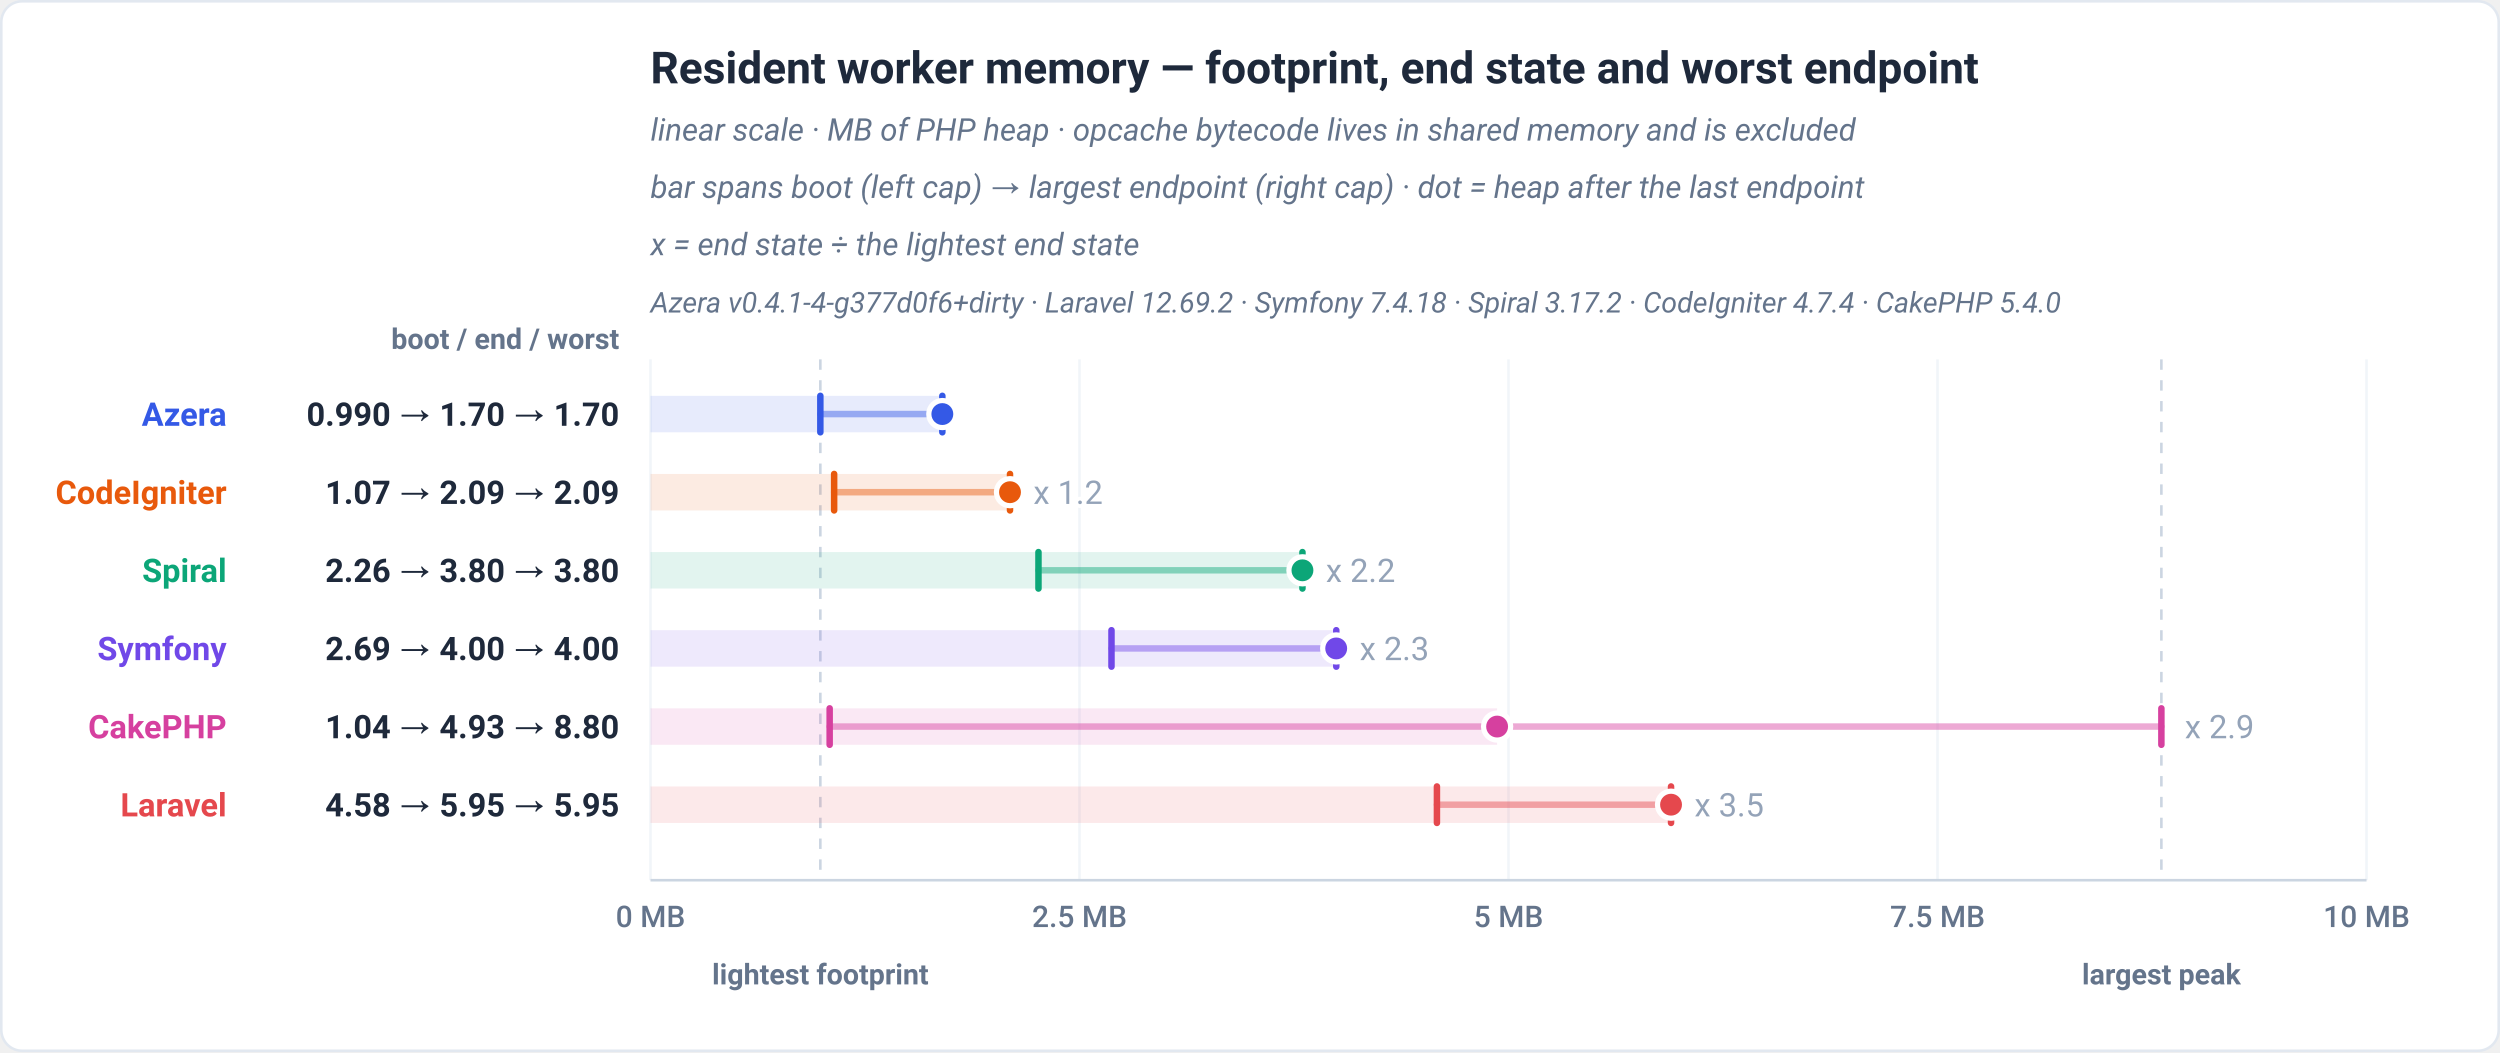
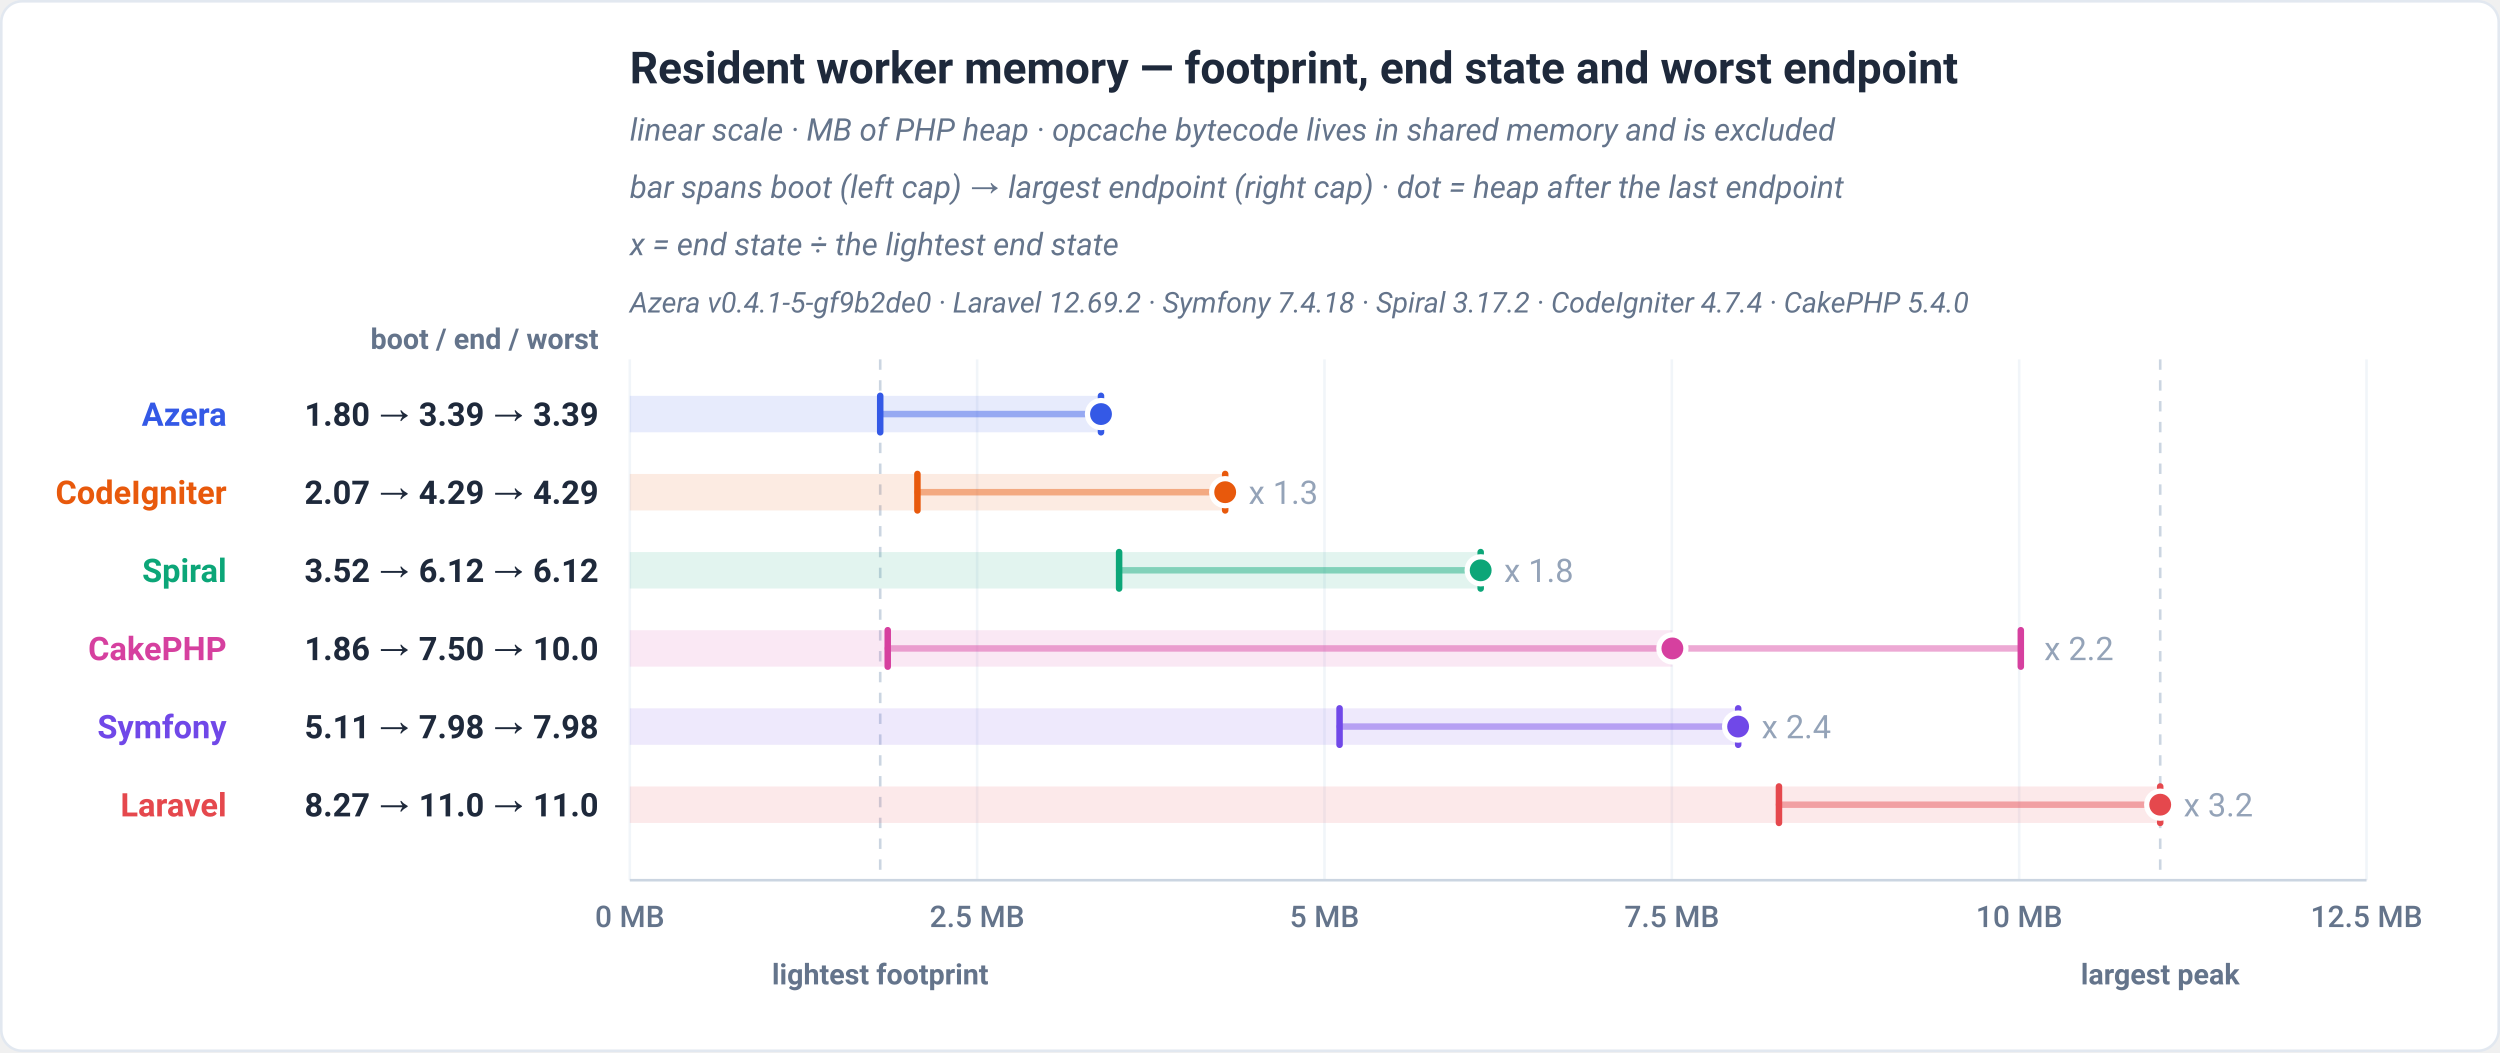
<svg xmlns="http://www.w3.org/2000/svg" viewBox="0 0 960 404" width="960" height="404" role="img" font-family="-apple-system,BlinkMacSystemFont,'Segoe UI',Roboto,Helvetica,Arial,sans-serif">
  <rect x="0.5" y="0.5" width="959" height="403" rx="8" fill="#ffffff" stroke="#e2e8f0" />
-   <text x="249.79" y="32" font-family="-apple-system,BlinkMacSystemFont,'Segoe UI',Roboto,Helvetica,Arial,sans-serif" font-size="17" font-weight="700" fill="#1e293b" text-anchor="start">Resident worker memory — footprint, end state and worst endpoint</text>
-   <text x="249.79" y="54" font-family="-apple-system,BlinkMacSystemFont,'Segoe UI',Roboto,Helvetica,Arial,sans-serif" font-size="12" font-weight="400" fill="#64748b" text-anchor="start" font-style="italic">linear scale · MB of PHP heap · opcache bytecode lives in shared memory and is excluded</text>
-   <text x="249.79" y="76" font-family="-apple-system,BlinkMacSystemFont,'Segoe UI',Roboto,Helvetica,Arial,sans-serif" font-size="12" font-weight="400" fill="#64748b" text-anchor="start" font-style="italic">bar spans boot (left cap) → largest endpoint (right cap) · dot = heap after the last endpoint</text>
-   <text x="249.79" y="98" font-family="-apple-system,BlinkMacSystemFont,'Segoe UI',Roboto,Helvetica,Arial,sans-serif" font-size="12" font-weight="400" fill="#64748b" text-anchor="start" font-style="italic">x = end state ÷ the lightest end state</text>
-   <text x="249.79" y="120" font-family="-apple-system,BlinkMacSystemFont,'Segoe UI',Roboto,Helvetica,Arial,sans-serif" font-size="11" font-weight="400" fill="#64748b" text-anchor="start" font-style="italic">Azera v0.4.1-4-g377d0f6+dirty · Laravel 12.69.2 · Symfony 7.4.18 · Spiral 3.17.2 · CodeIgniter 4.7.4 · CakePHP 5.4.0</text>
-   <text x="237.79" y="134" font-family="-apple-system,BlinkMacSystemFont,'Segoe UI',Roboto,Helvetica,Arial,sans-serif" font-size="11" font-weight="600" fill="#64748b" text-anchor="end">boot / end / worst</text>
-   <line x1="249.79" y1="138" x2="249.79" y2="338" stroke="#f1f5f9" stroke-width="1" />
-   <text x="249.79" y="356" font-family="-apple-system,BlinkMacSystemFont,'Segoe UI',Roboto,Helvetica,Arial,sans-serif" font-size="11.5" font-weight="500" fill="#64748b" text-anchor="middle">0 MB</text>
-   <line x1="414.53" y1="138" x2="414.53" y2="338" stroke="#f1f5f9" stroke-width="1" />
-   <text x="414.53" y="356" font-family="-apple-system,BlinkMacSystemFont,'Segoe UI',Roboto,Helvetica,Arial,sans-serif" font-size="11.5" font-weight="500" fill="#64748b" text-anchor="middle">2.5 MB</text>
-   <line x1="579.27" y1="138" x2="579.27" y2="338" stroke="#f1f5f9" stroke-width="1" />
-   <text x="579.27" y="356" font-family="-apple-system,BlinkMacSystemFont,'Segoe UI',Roboto,Helvetica,Arial,sans-serif" font-size="11.5" font-weight="500" fill="#64748b" text-anchor="middle">5 MB</text>
-   <line x1="744.01" y1="138" x2="744.01" y2="338" stroke="#f1f5f9" stroke-width="1" />
-   <text x="744.01" y="356" font-family="-apple-system,BlinkMacSystemFont,'Segoe UI',Roboto,Helvetica,Arial,sans-serif" font-size="11.5" font-weight="500" fill="#64748b" text-anchor="middle">7.5 MB</text>
+   <text x="241.84" y="32" font-family="-apple-system,BlinkMacSystemFont,'Segoe UI',Roboto,Helvetica,Arial,sans-serif" font-size="17" font-weight="700" fill="#1e293b" text-anchor="start">Resident worker memory — footprint, end state and worst endpoint</text>
+   <text x="241.84" y="54" font-family="-apple-system,BlinkMacSystemFont,'Segoe UI',Roboto,Helvetica,Arial,sans-serif" font-size="12" font-weight="400" fill="#64748b" text-anchor="start" font-style="italic">linear scale · MB of PHP heap · opcache bytecode lives in shared memory and is excluded</text>
+   <text x="241.84" y="76" font-family="-apple-system,BlinkMacSystemFont,'Segoe UI',Roboto,Helvetica,Arial,sans-serif" font-size="12" font-weight="400" fill="#64748b" text-anchor="start" font-style="italic">bar spans boot (left cap) → largest endpoint (right cap) · dot = heap after the last endpoint</text>
+   <text x="241.84" y="98" font-family="-apple-system,BlinkMacSystemFont,'Segoe UI',Roboto,Helvetica,Arial,sans-serif" font-size="12" font-weight="400" fill="#64748b" text-anchor="start" font-style="italic">x = end state ÷ the lightest end state</text>
+   <text x="241.84" y="120" font-family="-apple-system,BlinkMacSystemFont,'Segoe UI',Roboto,Helvetica,Arial,sans-serif" font-size="11" font-weight="400" fill="#64748b" text-anchor="start" font-style="italic">Azera v0.4.1-5-gf9b2de0 · Laravel 12.69.2 · Symfony 7.4.18 · Spiral 3.17.2 · CodeIgniter 4.7.4 · CakePHP 5.4.0</text>
+   <text x="229.84" y="134" font-family="-apple-system,BlinkMacSystemFont,'Segoe UI',Roboto,Helvetica,Arial,sans-serif" font-size="11" font-weight="600" fill="#64748b" text-anchor="end">boot / end / worst</text>
+   <line x1="241.84" y1="138" x2="241.84" y2="338" stroke="#f1f5f9" stroke-width="1" />
+   <text x="241.84" y="356" font-family="-apple-system,BlinkMacSystemFont,'Segoe UI',Roboto,Helvetica,Arial,sans-serif" font-size="11.5" font-weight="500" fill="#64748b" text-anchor="middle">0 MB</text>
+   <line x1="375.22" y1="138" x2="375.22" y2="338" stroke="#f1f5f9" stroke-width="1" />
+   <text x="375.22" y="356" font-family="-apple-system,BlinkMacSystemFont,'Segoe UI',Roboto,Helvetica,Arial,sans-serif" font-size="11.5" font-weight="500" fill="#64748b" text-anchor="middle">2.5 MB</text>
+   <line x1="508.6" y1="138" x2="508.6" y2="338" stroke="#f1f5f9" stroke-width="1" />
+   <text x="508.6" y="356" font-family="-apple-system,BlinkMacSystemFont,'Segoe UI',Roboto,Helvetica,Arial,sans-serif" font-size="11.5" font-weight="500" fill="#64748b" text-anchor="middle">5 MB</text>
+   <line x1="641.99" y1="138" x2="641.99" y2="338" stroke="#f1f5f9" stroke-width="1" />
+   <text x="641.99" y="356" font-family="-apple-system,BlinkMacSystemFont,'Segoe UI',Roboto,Helvetica,Arial,sans-serif" font-size="11.5" font-weight="500" fill="#64748b" text-anchor="middle">7.5 MB</text>
+   <line x1="775.37" y1="138" x2="775.37" y2="338" stroke="#f1f5f9" stroke-width="1" />
+   <text x="775.37" y="356" font-family="-apple-system,BlinkMacSystemFont,'Segoe UI',Roboto,Helvetica,Arial,sans-serif" font-size="11.5" font-weight="500" fill="#64748b" text-anchor="middle">10 MB</text>
  <line x1="908.75" y1="138" x2="908.75" y2="338" stroke="#f1f5f9" stroke-width="1" />
-   <text x="908.75" y="356" font-family="-apple-system,BlinkMacSystemFont,'Segoe UI',Roboto,Helvetica,Arial,sans-serif" font-size="11.5" font-weight="500" fill="#64748b" text-anchor="middle">10 MB</text>
-   <line x1="315.01" y1="138" x2="315.01" y2="338" stroke="#cbd5e1" stroke-width="1" stroke-dasharray="4 4" />
-   <text x="315.01" y="378" font-family="-apple-system,BlinkMacSystemFont,'Segoe UI',Roboto,Helvetica,Arial,sans-serif" font-size="11" font-weight="600" fill="#64748b" text-anchor="middle">lightest footprint</text>
-   <line x1="829.97" y1="138" x2="829.97" y2="338" stroke="#cbd5e1" stroke-width="1" stroke-dasharray="4 4" />
-   <text x="829.97" y="378" font-family="-apple-system,BlinkMacSystemFont,'Segoe UI',Roboto,Helvetica,Arial,sans-serif" font-size="11" font-weight="600" fill="#64748b" text-anchor="middle">largest peak</text>
-   <line x1="249.79" y1="338" x2="908.75" y2="338" stroke="#cbd5e1" stroke-width="1" />
-   <rect x="249.79" y="152" width="112.07" height="14" fill="#3459e6" fill-opacity="0.12" />
-   <line x1="315.01" y1="159" x2="361.86" y2="159" stroke="#3459e6" stroke-width="2.5" stroke-linecap="round" opacity="0.45" />
-   <line x1="315.01" y1="152" x2="315.01" y2="166" stroke="#3459e6" stroke-width="2.5" stroke-linecap="round" />
-   <line x1="361.86" y1="152" x2="361.86" y2="166" stroke="#3459e6" stroke-width="2.5" stroke-linecap="round" />
-   <circle cx="361.86" cy="159" r="5.2" fill="#3459e6" stroke="#ffffff" stroke-width="2" />
+   <text x="908.75" y="356" font-family="-apple-system,BlinkMacSystemFont,'Segoe UI',Roboto,Helvetica,Arial,sans-serif" font-size="11.5" font-weight="500" fill="#64748b" text-anchor="middle">12.5 MB</text>
+   <line x1="338" y1="138" x2="338" y2="338" stroke="#cbd5e1" stroke-width="1" stroke-dasharray="4 4" />
+   <text x="338" y="378" font-family="-apple-system,BlinkMacSystemFont,'Segoe UI',Roboto,Helvetica,Arial,sans-serif" font-size="11" font-weight="600" fill="#64748b" text-anchor="middle">lightest footprint</text>
+   <line x1="829.52" y1="138" x2="829.52" y2="338" stroke="#cbd5e1" stroke-width="1" stroke-dasharray="4 4" />
+   <text x="829.52" y="378" font-family="-apple-system,BlinkMacSystemFont,'Segoe UI',Roboto,Helvetica,Arial,sans-serif" font-size="11" font-weight="600" fill="#64748b" text-anchor="middle">largest peak</text>
+   <line x1="241.84" y1="338" x2="908.75" y2="338" stroke="#cbd5e1" stroke-width="1" />
+   <rect x="241.84" y="152" width="180.94" height="14" fill="#3459e6" fill-opacity="0.12" />
+   <line x1="338" y1="159" x2="422.78" y2="159" stroke="#3459e6" stroke-width="2.5" stroke-linecap="round" opacity="0.45" />
+   <line x1="338" y1="152" x2="338" y2="166" stroke="#3459e6" stroke-width="2.5" stroke-linecap="round" />
+   <line x1="422.78" y1="152" x2="422.78" y2="166" stroke="#3459e6" stroke-width="2.5" stroke-linecap="round" />
+   <circle cx="422.78" cy="159" r="5.2" fill="#3459e6" stroke="#ffffff" stroke-width="2" />
  <text x="87.02" y="163.5" font-family="-apple-system,BlinkMacSystemFont,'Segoe UI',Roboto,Helvetica,Arial,sans-serif" font-size="12.5" font-weight="700" fill="#3459e6" text-anchor="end">Azera</text>
-   <text x="237.79" y="163.5" font-family="-apple-system,BlinkMacSystemFont,'Segoe UI',Roboto,Helvetica,Arial,sans-serif" font-size="12.5" font-weight="700" fill="#1e293b" text-anchor="end">0.990 → 1.70 → 1.70</text>
-   <rect x="249.79" y="182" width="138.05" height="14" fill="#e8590c" fill-opacity="0.12" />
-   <line x1="320.31" y1="189" x2="387.84" y2="189" stroke="#e8590c" stroke-width="2.5" stroke-linecap="round" opacity="0.45" />
-   <line x1="320.31" y1="182" x2="320.31" y2="196" stroke="#e8590c" stroke-width="2.5" stroke-linecap="round" />
-   <line x1="387.84" y1="182" x2="387.84" y2="196" stroke="#e8590c" stroke-width="2.5" stroke-linecap="round" />
-   <circle cx="387.84" cy="189" r="5.2" fill="#e8590c" stroke="#ffffff" stroke-width="2" />
+   <text x="229.84" y="163.5" font-family="-apple-system,BlinkMacSystemFont,'Segoe UI',Roboto,Helvetica,Arial,sans-serif" font-size="12.5" font-weight="700" fill="#1e293b" text-anchor="end">1.80 → 3.39 → 3.39</text>
+   <rect x="241.84" y="182" width="228.63" height="14" fill="#e8590c" fill-opacity="0.12" />
+   <line x1="352.29" y1="189" x2="470.47" y2="189" stroke="#e8590c" stroke-width="2.5" stroke-linecap="round" opacity="0.45" />
+   <line x1="352.29" y1="182" x2="352.29" y2="196" stroke="#e8590c" stroke-width="2.5" stroke-linecap="round" />
+   <line x1="470.47" y1="182" x2="470.47" y2="196" stroke="#e8590c" stroke-width="2.5" stroke-linecap="round" />
+   <circle cx="470.47" cy="189" r="5.2" fill="#e8590c" stroke="#ffffff" stroke-width="2" />
  <text x="87.02" y="193.5" font-family="-apple-system,BlinkMacSystemFont,'Segoe UI',Roboto,Helvetica,Arial,sans-serif" font-size="12.5" font-weight="700" fill="#e8590c" text-anchor="end">CodeIgniter</text>
-   <text x="237.79" y="193.5" font-family="-apple-system,BlinkMacSystemFont,'Segoe UI',Roboto,Helvetica,Arial,sans-serif" font-size="12.5" font-weight="700" fill="#1e293b" text-anchor="end">1.07 → 2.09 → 2.09</text>
-   <text x="396.84" y="193.5" font-family="-apple-system,BlinkMacSystemFont,'Segoe UI',Roboto,Helvetica,Arial,sans-serif" font-size="12.5" font-weight="400" fill="#94a3b8" text-anchor="start" stroke="#ffffff" stroke-width="3" paint-order="stroke" stroke-linejoin="round">x 1.2</text>
-   <rect x="249.79" y="212" width="250.35" height="14" fill="#0ca678" fill-opacity="0.12" />
-   <line x1="398.77" y1="219" x2="500.14" y2="219" stroke="#0ca678" stroke-width="2.5" stroke-linecap="round" opacity="0.45" />
-   <line x1="398.77" y1="212" x2="398.77" y2="226" stroke="#0ca678" stroke-width="2.5" stroke-linecap="round" />
-   <line x1="500.14" y1="212" x2="500.14" y2="226" stroke="#0ca678" stroke-width="2.5" stroke-linecap="round" />
-   <circle cx="500.14" cy="219" r="5.2" fill="#0ca678" stroke="#ffffff" stroke-width="2" />
+   <text x="229.84" y="193.5" font-family="-apple-system,BlinkMacSystemFont,'Segoe UI',Roboto,Helvetica,Arial,sans-serif" font-size="12.5" font-weight="700" fill="#1e293b" text-anchor="end">2.07 → 4.29 → 4.29</text>
+   <text x="479.47" y="193.5" font-family="-apple-system,BlinkMacSystemFont,'Segoe UI',Roboto,Helvetica,Arial,sans-serif" font-size="12.5" font-weight="400" fill="#94a3b8" text-anchor="start" stroke="#ffffff" stroke-width="3" paint-order="stroke" stroke-linejoin="round">x 1.3</text>
+   <rect x="241.84" y="212" width="326.74" height="14" fill="#0ca678" fill-opacity="0.12" />
+   <line x1="429.74" y1="219" x2="568.58" y2="219" stroke="#0ca678" stroke-width="2.5" stroke-linecap="round" opacity="0.45" />
+   <line x1="429.74" y1="212" x2="429.74" y2="226" stroke="#0ca678" stroke-width="2.5" stroke-linecap="round" />
+   <line x1="568.58" y1="212" x2="568.58" y2="226" stroke="#0ca678" stroke-width="2.5" stroke-linecap="round" />
+   <circle cx="568.58" cy="219" r="5.2" fill="#0ca678" stroke="#ffffff" stroke-width="2" />
  <text x="87.02" y="223.5" font-family="-apple-system,BlinkMacSystemFont,'Segoe UI',Roboto,Helvetica,Arial,sans-serif" font-size="12.5" font-weight="700" fill="#0ca678" text-anchor="end">Spiral</text>
-   <text x="237.79" y="223.5" font-family="-apple-system,BlinkMacSystemFont,'Segoe UI',Roboto,Helvetica,Arial,sans-serif" font-size="12.5" font-weight="700" fill="#1e293b" text-anchor="end">2.26 → 3.80 → 3.80</text>
-   <text x="509.14" y="223.5" font-family="-apple-system,BlinkMacSystemFont,'Segoe UI',Roboto,Helvetica,Arial,sans-serif" font-size="12.5" font-weight="400" fill="#94a3b8" text-anchor="start" stroke="#ffffff" stroke-width="3" paint-order="stroke" stroke-linejoin="round">x 2.2</text>
-   <rect x="249.79" y="242" width="263.31" height="14" fill="#7048e8" fill-opacity="0.12" />
-   <line x1="426.81" y1="249" x2="513.13" y2="249" stroke="#7048e8" stroke-width="2.5" stroke-linecap="round" opacity="0.45" />
-   <line x1="426.81" y1="242" x2="426.81" y2="256" stroke="#7048e8" stroke-width="2.5" stroke-linecap="round" />
-   <line x1="513.13" y1="242" x2="513.13" y2="256" stroke="#7048e8" stroke-width="2.5" stroke-linecap="round" />
-   <circle cx="513.1" cy="249" r="5.2" fill="#7048e8" stroke="#ffffff" stroke-width="2" />
-   <text x="87.02" y="253.5" font-family="-apple-system,BlinkMacSystemFont,'Segoe UI',Roboto,Helvetica,Arial,sans-serif" font-size="12.5" font-weight="700" fill="#7048e8" text-anchor="end">Symfony</text>
-   <text x="237.79" y="253.5" font-family="-apple-system,BlinkMacSystemFont,'Segoe UI',Roboto,Helvetica,Arial,sans-serif" font-size="12.5" font-weight="700" fill="#1e293b" text-anchor="end">2.69 → 4.00 → 4.00</text>
-   <text x="522.13" y="253.5" font-family="-apple-system,BlinkMacSystemFont,'Segoe UI',Roboto,Helvetica,Arial,sans-serif" font-size="12.5" font-weight="400" fill="#94a3b8" text-anchor="start" stroke="#ffffff" stroke-width="3" paint-order="stroke" stroke-linejoin="round">x 2.3</text>
-   <rect x="249.79" y="272" width="325.1" height="14" fill="#d6409f" fill-opacity="0.12" />
-   <line x1="318.59" y1="279" x2="829.97" y2="279" stroke="#d6409f" stroke-width="2.5" stroke-linecap="round" opacity="0.45" />
-   <line x1="318.59" y1="272" x2="318.59" y2="286" stroke="#d6409f" stroke-width="2.5" stroke-linecap="round" />
-   <line x1="829.97" y1="272" x2="829.97" y2="286" stroke="#d6409f" stroke-width="2.5" stroke-linecap="round" />
-   <circle cx="574.89" cy="279" r="5.2" fill="#d6409f" stroke="#ffffff" stroke-width="2" />
-   <text x="87.02" y="283.5" font-family="-apple-system,BlinkMacSystemFont,'Segoe UI',Roboto,Helvetica,Arial,sans-serif" font-size="12.5" font-weight="700" fill="#d6409f" text-anchor="end">CakePHP</text>
-   <text x="237.79" y="283.5" font-family="-apple-system,BlinkMacSystemFont,'Segoe UI',Roboto,Helvetica,Arial,sans-serif" font-size="12.5" font-weight="700" fill="#1e293b" text-anchor="end">1.04 → 4.93 → 8.80</text>
-   <text x="838.97" y="283.5" font-family="-apple-system,BlinkMacSystemFont,'Segoe UI',Roboto,Helvetica,Arial,sans-serif" font-size="12.5" font-weight="400" fill="#94a3b8" text-anchor="start" stroke="#ffffff" stroke-width="3" paint-order="stroke" stroke-linejoin="round">x 2.9</text>
-   <rect x="249.79" y="302" width="391.89" height="14" fill="#e5484d" fill-opacity="0.12" />
-   <line x1="551.78" y1="309" x2="641.68" y2="309" stroke="#e5484d" stroke-width="2.5" stroke-linecap="round" opacity="0.45" />
-   <line x1="551.78" y1="302" x2="551.78" y2="316" stroke="#e5484d" stroke-width="2.5" stroke-linecap="round" />
-   <line x1="641.68" y1="302" x2="641.68" y2="316" stroke="#e5484d" stroke-width="2.5" stroke-linecap="round" />
-   <circle cx="641.68" cy="309" r="5.2" fill="#e5484d" stroke="#ffffff" stroke-width="2" />
+   <text x="229.84" y="223.5" font-family="-apple-system,BlinkMacSystemFont,'Segoe UI',Roboto,Helvetica,Arial,sans-serif" font-size="12.5" font-weight="700" fill="#1e293b" text-anchor="end">3.52 → 6.12 → 6.12</text>
+   <text x="577.58" y="223.5" font-family="-apple-system,BlinkMacSystemFont,'Segoe UI',Roboto,Helvetica,Arial,sans-serif" font-size="12.5" font-weight="400" fill="#94a3b8" text-anchor="start" stroke="#ffffff" stroke-width="3" paint-order="stroke" stroke-linejoin="round">x 1.8</text>
+   <rect x="241.84" y="242" width="400.36" height="14" fill="#d6409f" fill-opacity="0.12" />
+   <line x1="340.89" y1="249" x2="775.99" y2="249" stroke="#d6409f" stroke-width="2.5" stroke-linecap="round" opacity="0.45" />
+   <line x1="340.89" y1="242" x2="340.89" y2="256" stroke="#d6409f" stroke-width="2.5" stroke-linecap="round" />
+   <line x1="775.99" y1="242" x2="775.99" y2="256" stroke="#d6409f" stroke-width="2.5" stroke-linecap="round" />
+   <circle cx="642.2" cy="249" r="5.2" fill="#d6409f" stroke="#ffffff" stroke-width="2" />
+   <text x="87.02" y="253.5" font-family="-apple-system,BlinkMacSystemFont,'Segoe UI',Roboto,Helvetica,Arial,sans-serif" font-size="12.5" font-weight="700" fill="#d6409f" text-anchor="end">CakePHP</text>
+   <text x="229.84" y="253.5" font-family="-apple-system,BlinkMacSystemFont,'Segoe UI',Roboto,Helvetica,Arial,sans-serif" font-size="12.5" font-weight="700" fill="#1e293b" text-anchor="end">1.86 → 7.50 → 10.0</text>
+   <text x="784.99" y="253.5" font-family="-apple-system,BlinkMacSystemFont,'Segoe UI',Roboto,Helvetica,Arial,sans-serif" font-size="12.5" font-weight="400" fill="#94a3b8" text-anchor="start" stroke="#ffffff" stroke-width="3" paint-order="stroke" stroke-linejoin="round">x 2.2</text>
+   <rect x="241.84" y="272" width="425.6" height="14" fill="#7048e8" fill-opacity="0.12" />
+   <line x1="514.39" y1="279" x2="667.46" y2="279" stroke="#7048e8" stroke-width="2.5" stroke-linecap="round" opacity="0.45" />
+   <line x1="514.39" y1="272" x2="514.39" y2="286" stroke="#7048e8" stroke-width="2.5" stroke-linecap="round" />
+   <line x1="667.46" y1="272" x2="667.46" y2="286" stroke="#7048e8" stroke-width="2.5" stroke-linecap="round" />
+   <circle cx="667.44" cy="279" r="5.2" fill="#7048e8" stroke="#ffffff" stroke-width="2" />
+   <text x="87.02" y="283.5" font-family="-apple-system,BlinkMacSystemFont,'Segoe UI',Roboto,Helvetica,Arial,sans-serif" font-size="12.5" font-weight="700" fill="#7048e8" text-anchor="end">Symfony</text>
+   <text x="229.84" y="283.5" font-family="-apple-system,BlinkMacSystemFont,'Segoe UI',Roboto,Helvetica,Arial,sans-serif" font-size="12.5" font-weight="700" fill="#1e293b" text-anchor="end">5.11 → 7.98 → 7.98</text>
+   <text x="676.46" y="283.5" font-family="-apple-system,BlinkMacSystemFont,'Segoe UI',Roboto,Helvetica,Arial,sans-serif" font-size="12.5" font-weight="400" fill="#94a3b8" text-anchor="start" stroke="#ffffff" stroke-width="3" paint-order="stroke" stroke-linejoin="round">x 2.4</text>
+   <rect x="241.84" y="302" width="587.68" height="14" fill="#e5484d" fill-opacity="0.12" />
+   <line x1="683.12" y1="309" x2="829.52" y2="309" stroke="#e5484d" stroke-width="2.5" stroke-linecap="round" opacity="0.45" />
+   <line x1="683.12" y1="302" x2="683.12" y2="316" stroke="#e5484d" stroke-width="2.5" stroke-linecap="round" />
+   <line x1="829.52" y1="302" x2="829.52" y2="316" stroke="#e5484d" stroke-width="2.5" stroke-linecap="round" />
+   <circle cx="829.52" cy="309" r="5.2" fill="#e5484d" stroke="#ffffff" stroke-width="2" />
  <text x="87.02" y="313.5" font-family="-apple-system,BlinkMacSystemFont,'Segoe UI',Roboto,Helvetica,Arial,sans-serif" font-size="12.5" font-weight="700" fill="#e5484d" text-anchor="end">Laravel</text>
-   <text x="237.79" y="313.5" font-family="-apple-system,BlinkMacSystemFont,'Segoe UI',Roboto,Helvetica,Arial,sans-serif" font-size="12.5" font-weight="700" fill="#1e293b" text-anchor="end">4.58 → 5.95 → 5.95</text>
-   <text x="650.68" y="313.5" font-family="-apple-system,BlinkMacSystemFont,'Segoe UI',Roboto,Helvetica,Arial,sans-serif" font-size="12.5" font-weight="400" fill="#94a3b8" text-anchor="start" stroke="#ffffff" stroke-width="3" paint-order="stroke" stroke-linejoin="round">x 3.5</text>
+   <text x="229.84" y="313.5" font-family="-apple-system,BlinkMacSystemFont,'Segoe UI',Roboto,Helvetica,Arial,sans-serif" font-size="12.5" font-weight="700" fill="#1e293b" text-anchor="end">8.27 → 11.0 → 11.0</text>
+   <text x="838.52" y="313.5" font-family="-apple-system,BlinkMacSystemFont,'Segoe UI',Roboto,Helvetica,Arial,sans-serif" font-size="12.5" font-weight="400" fill="#94a3b8" text-anchor="start" stroke="#ffffff" stroke-width="3" paint-order="stroke" stroke-linejoin="round">x 3.2</text>
</svg>
